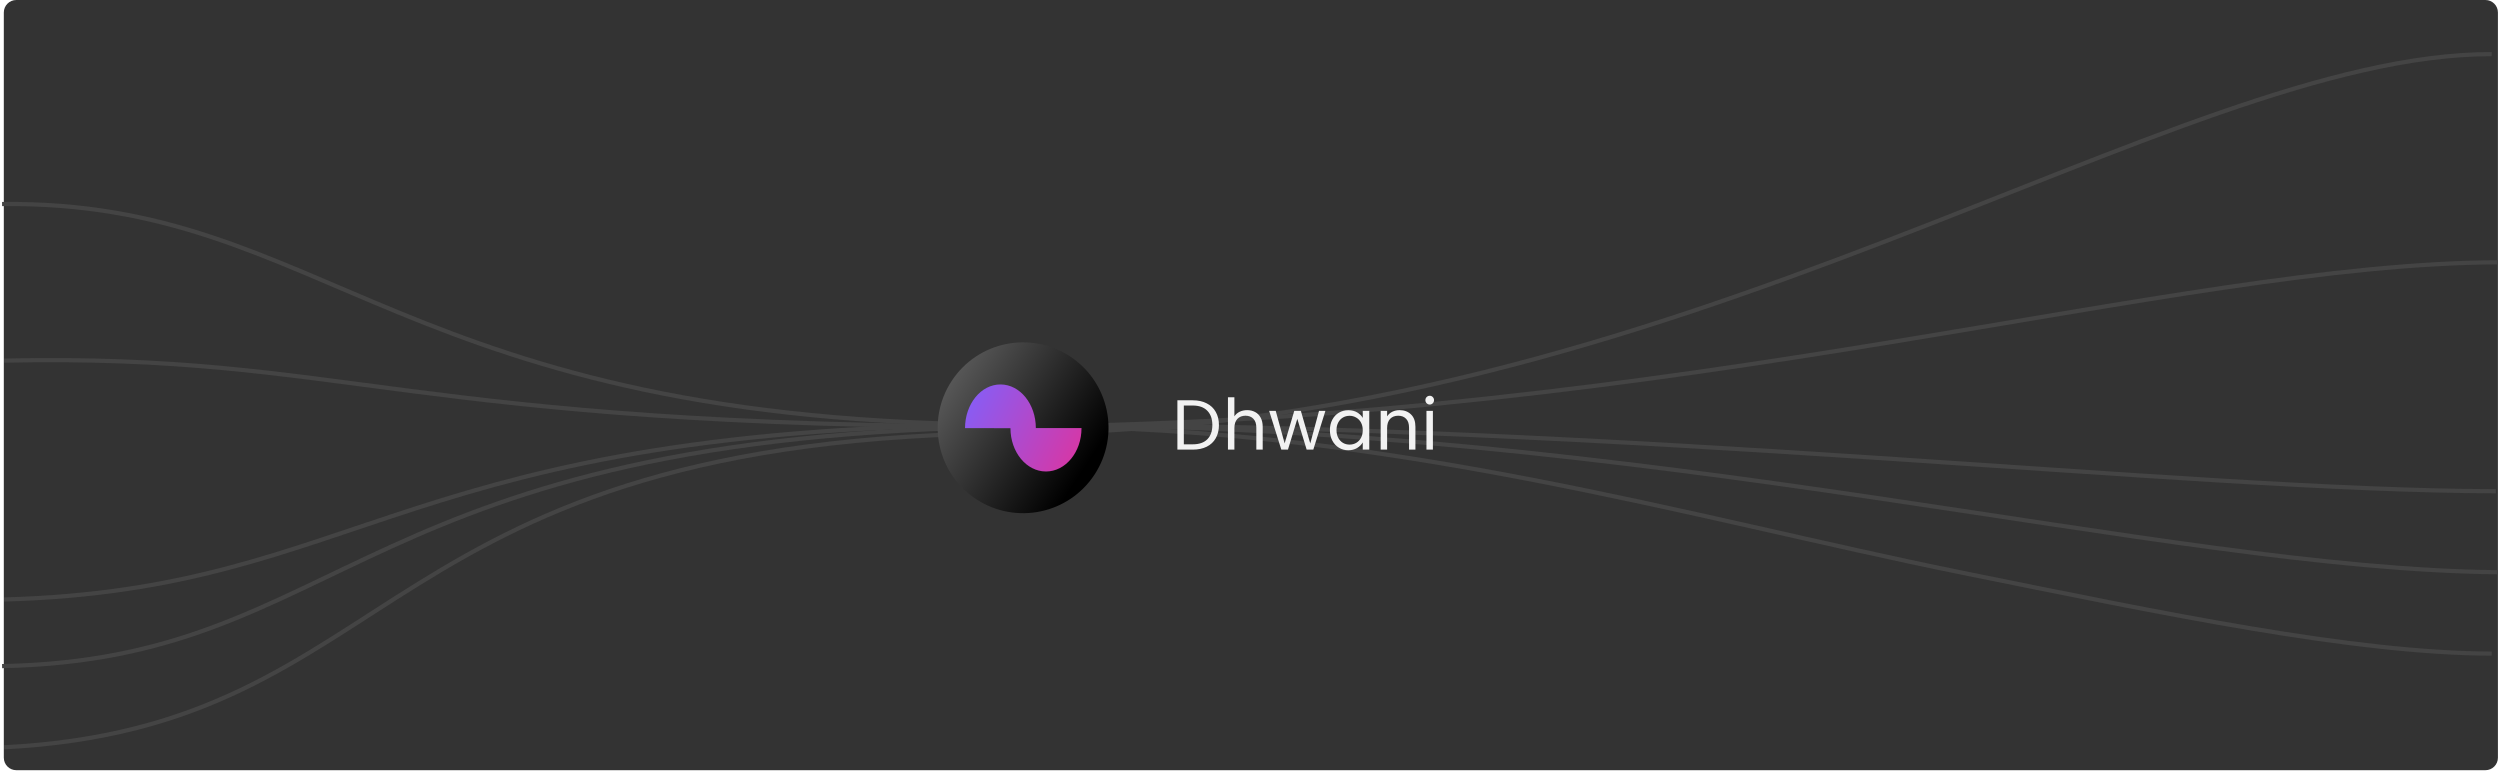
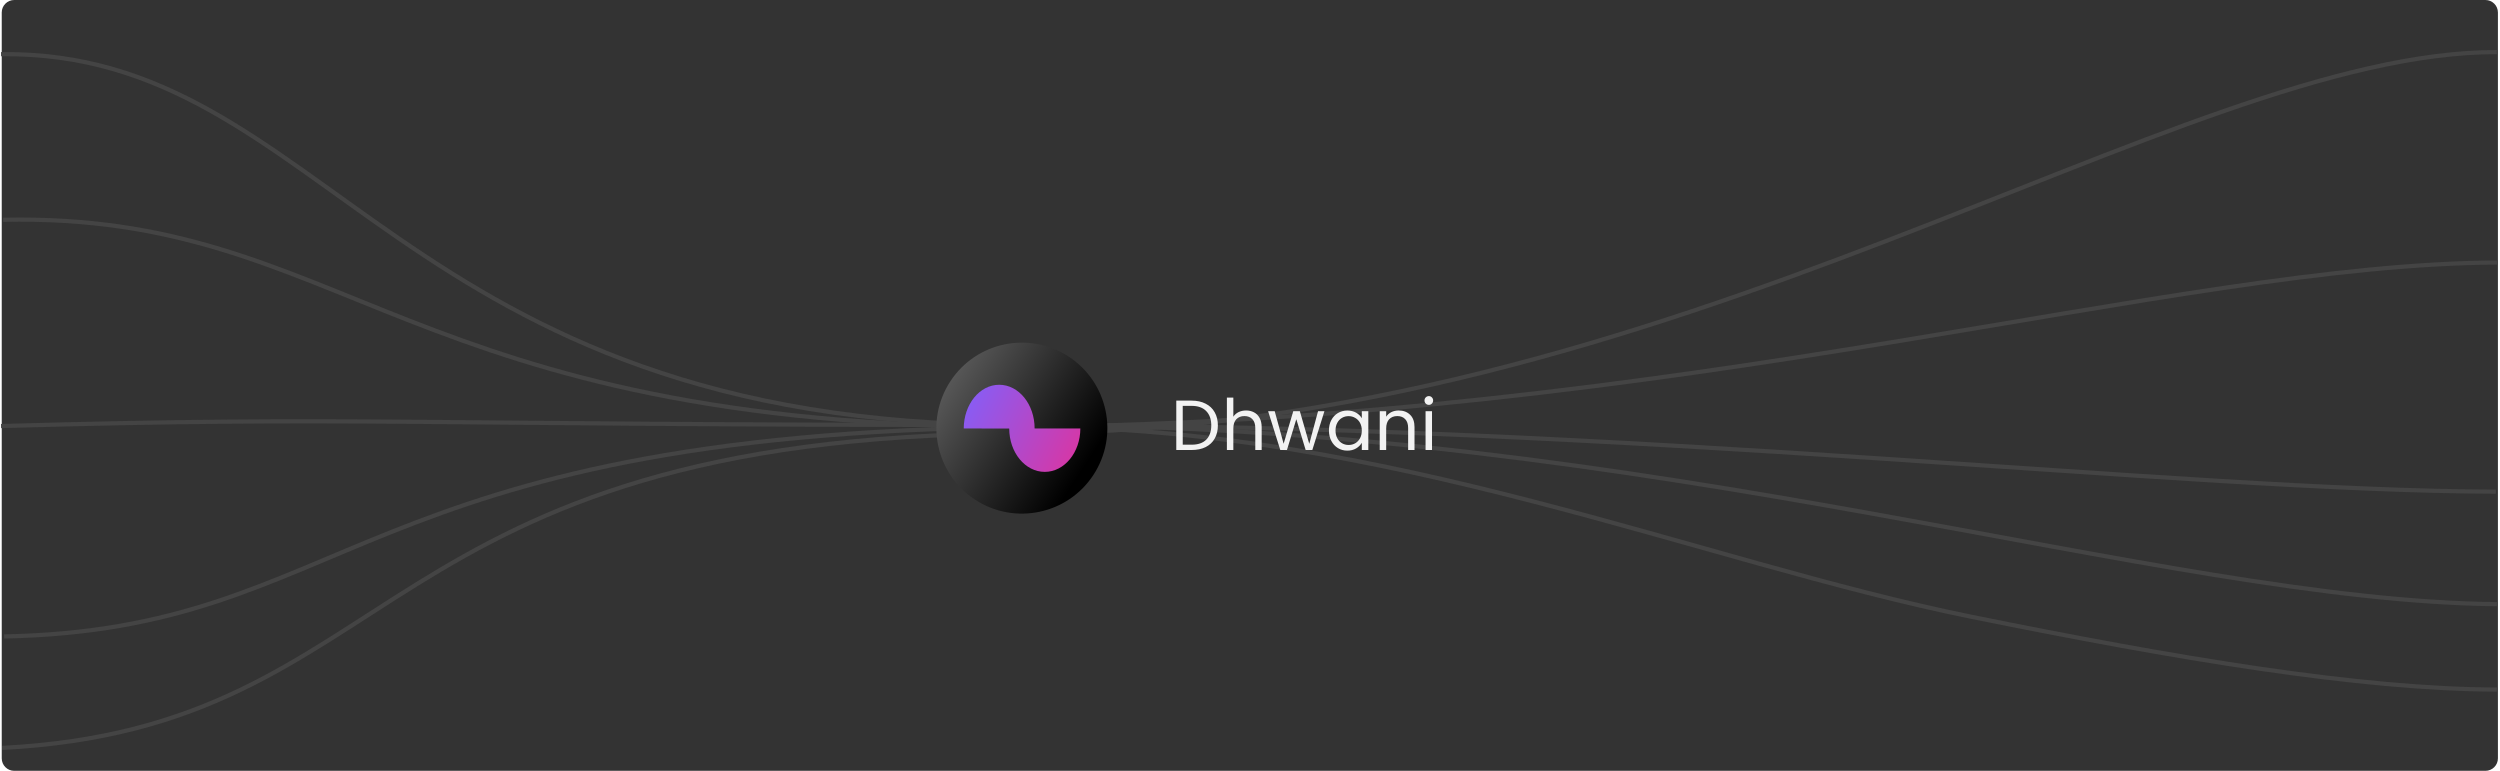
- <svg xmlns="http://www.w3.org/2000/svg" width="1201" height="370" viewBox="0 0 1201 370" fill="none">
-   <path d="M1194 0H7.833C4.52 0 1.833 2.687 1.833 6V364C1.833 367.314 4.52 370 7.833 370H1194C1197.31 370 1200 367.314 1200 364V6C1200 2.687 1197.31 0 1194 0Z" fill="#333333" />
-   <path d="M1 320C167.854 316.736 169.526 208.368 491 205C812.487 201.632 1044.16 126.692 1200 126" stroke="#444444" stroke-width="2" />
-   <path d="M2 288C176.067 283.178 191.646 204.058 493 204C794.354 203.942 1039.18 273.415 1200 274.901" stroke="#444444" stroke-width="2" />
-   <path d="M1 98.023C157.736 96.204 190.56 204.041 490.183 204.005C789.806 203.97 1046.94 235.616 1199 236" stroke="#444444" stroke-width="2" />
-   <path d="M2 173.242C167.312 169.759 193.448 205.07 494.757 204.931C666.067 204.852 812.018 248.636 942 275C1040.63 295.005 1130.88 313.824 1197 314" stroke="#444444" stroke-width="2" />
-   <path d="M2 359.001C195.467 349.08 176.682 209.401 491 208C805.305 206.599 1044.03 25.796 1197 26" stroke="#444444" stroke-width="2" />
-   <path d="M572.996 192.302C575.58 192.302 577.813 192.79 579.694 193.764C581.598 194.716 583.049 196.088 584.046 197.878C585.066 199.669 585.576 201.777 585.576 204.202C585.576 206.628 585.066 208.736 584.046 210.526C583.049 212.294 581.598 213.654 579.694 214.606C577.813 215.536 575.58 216 572.996 216H565.618V192.302H572.996ZM572.996 213.45C576.056 213.45 578.391 212.646 580 211.036C581.609 209.404 582.414 207.126 582.414 204.202C582.414 201.256 581.598 198.955 579.966 197.3C578.357 195.646 576.033 194.818 572.996 194.818H568.712V213.45H572.996ZM599.155 197.028C600.56 197.028 601.83 197.334 602.963 197.946C604.096 198.536 604.98 199.431 605.615 200.632C606.272 201.834 606.601 203.296 606.601 205.018V216H603.541V205.46C603.541 203.602 603.076 202.185 602.147 201.21C601.218 200.213 599.948 199.714 598.339 199.714C596.707 199.714 595.404 200.224 594.429 201.244C593.477 202.264 593.001 203.749 593.001 205.698V216H589.907V190.84H593.001V200.02C593.613 199.068 594.452 198.332 595.517 197.81C596.605 197.289 597.818 197.028 599.155 197.028ZM636.725 197.368L630.911 216H627.715L623.227 201.21L618.739 216H615.543L609.695 197.368H612.857L617.141 213.008L621.765 197.368H624.927L629.449 213.042L633.665 197.368H636.725ZM638.89 206.616C638.89 204.712 639.275 203.046 640.046 201.618C640.816 200.168 641.87 199.046 643.208 198.252C644.568 197.459 646.075 197.062 647.73 197.062C649.362 197.062 650.778 197.414 651.98 198.116C653.181 198.819 654.076 199.703 654.666 200.768V197.368H657.794V216H654.666V212.532C654.054 213.62 653.136 214.527 651.912 215.252C650.71 215.955 649.305 216.306 647.696 216.306C646.041 216.306 644.545 215.898 643.208 215.082C641.87 214.266 640.816 213.122 640.046 211.648C639.275 210.175 638.89 208.498 638.89 206.616ZM654.666 206.65C654.666 205.245 654.382 204.021 653.816 202.978C653.249 201.936 652.478 201.142 651.504 200.598C650.552 200.032 649.498 199.748 648.342 199.748C647.186 199.748 646.132 200.02 645.18 200.564C644.228 201.108 643.468 201.902 642.902 202.944C642.335 203.987 642.052 205.211 642.052 206.616C642.052 208.044 642.335 209.291 642.902 210.356C643.468 211.399 644.228 212.204 645.18 212.77C646.132 213.314 647.186 213.586 648.342 213.586C649.498 213.586 650.552 213.314 651.504 212.77C652.478 212.204 653.249 211.399 653.816 210.356C654.382 209.291 654.666 208.056 654.666 206.65ZM672.35 197.028C674.617 197.028 676.453 197.72 677.858 199.102C679.264 200.462 679.966 202.434 679.966 205.018V216H676.906V205.46C676.906 203.602 676.442 202.185 675.512 201.21C674.583 200.213 673.314 199.714 671.704 199.714C670.072 199.714 668.769 200.224 667.794 201.244C666.842 202.264 666.366 203.749 666.366 205.698V216H663.272V197.368H666.366V200.02C666.978 199.068 667.806 198.332 668.848 197.81C669.914 197.289 671.081 197.028 672.35 197.028ZM686.868 194.342C686.279 194.342 685.78 194.138 685.372 193.73C684.964 193.322 684.76 192.824 684.76 192.234C684.76 191.645 684.964 191.146 685.372 190.738C685.78 190.33 686.279 190.126 686.868 190.126C687.435 190.126 687.911 190.33 688.296 190.738C688.704 191.146 688.908 191.645 688.908 192.234C688.908 192.824 688.704 193.322 688.296 193.73C687.911 194.138 687.435 194.342 686.868 194.342ZM688.364 197.368V216H685.27V197.368H688.364Z" fill="#F2F2F2" />
-   <path d="M525.85 227.945C538.246 208.974 532.915 183.546 513.944 171.15C494.973 158.755 469.545 164.085 457.15 183.057C444.754 202.028 450.085 227.455 469.056 239.851C488.027 252.247 513.454 246.916 525.85 227.945Z" fill="url(#paint0_linear)" />
-   <path fill-rule="evenodd" clip-rule="evenodd" d="M480.648 184.685C471.251 184.666 463.616 194.058 463.593 205.663C474.488 205.685 475.559 205.687 476.055 205.688L480.606 205.697C483.754 205.703 484.793 205.706 485.422 205.707C485.443 217.197 493.077 226.504 502.491 226.504C511.919 226.504 519.561 217.171 519.561 205.659C507.949 205.659 507.459 205.659 506.969 205.659H502.491H497.619C497.611 194.087 490.024 184.703 480.648 184.685Z" fill="url(#paint1_linear)" />
+ <svg xmlns="http://www.w3.org/2000/svg" width="1200" height="370" viewBox="0 0 1200 370" fill="none">
+   <path d="M1193 0H6.833C3.52 0 0.833 2.687 0.833 6V364C0.833 367.314 3.52 370 6.833 370H1193C1196.31 370 1199 367.314 1199 364V6C1199 2.687 1196.31 0 1193 0Z" fill="#333333" />
+   <path d="M2 305.5C168.854 302.236 168.526 208.368 490 205C811.487 201.632 1043.16 126.692 1199 126" stroke="#444444" stroke-width="2" />
+   <path d="M0.5 204.5C174.567 199.678 190.646 204.058 492 204C793.354 203.942 1037.68 288.514 1198.5 290" stroke="#444444" stroke-width="2" />
+   <path d="M0.5 26C157.236 24.181 189.56 204.041 489.183 204.005C788.806 203.97 1045.94 235.616 1198 236" stroke="#444444" stroke-width="2" />
+   <path d="M1.5 105.5C166.812 102.018 192.448 205.07 493.757 204.931C665.067 204.852 816.018 269.636 946 296C1044.63 316.005 1132.38 330.824 1198.5 331" stroke="#444444" stroke-width="2" />
+   <path d="M1 359.001C194.467 349.08 175.682 209.401 490 208C804.305 206.599 1045.53 24.796 1198.5 25" stroke="#444444" stroke-width="2" />
+   <path d="M571.996 192.302C574.58 192.302 576.813 192.79 578.694 193.764C580.598 194.716 582.049 196.088 583.046 197.878C584.066 199.669 584.576 201.777 584.576 204.202C584.576 206.628 584.066 208.736 583.046 210.526C582.049 212.294 580.598 213.654 578.694 214.606C576.813 215.536 574.58 216 571.996 216H564.618V192.302H571.996ZM571.996 213.45C575.056 213.45 577.391 212.646 579 211.036C580.609 209.404 581.414 207.126 581.414 204.202C581.414 201.256 580.598 198.955 578.966 197.3C577.357 195.646 575.033 194.818 571.996 194.818H567.712V213.45H571.996ZM598.155 197.028C599.56 197.028 600.83 197.334 601.963 197.946C603.096 198.536 603.98 199.431 604.615 200.632C605.272 201.834 605.601 203.296 605.601 205.018V216H602.541V205.46C602.541 203.602 602.076 202.185 601.147 201.21C600.218 200.213 598.948 199.714 597.339 199.714C595.707 199.714 594.404 200.224 593.429 201.244C592.477 202.264 592.001 203.749 592.001 205.698V216H588.907V190.84H592.001V200.02C592.613 199.068 593.452 198.332 594.517 197.81C595.605 197.289 596.818 197.028 598.155 197.028ZM635.725 197.368L629.911 216H626.715L622.227 201.21L617.739 216H614.543L608.695 197.368H611.857L616.141 213.008L620.765 197.368H623.927L628.449 213.042L632.665 197.368H635.725ZM637.89 206.616C637.89 204.712 638.275 203.046 639.046 201.618C639.816 200.168 640.87 199.046 642.208 198.252C643.568 197.459 645.075 197.062 646.73 197.062C648.362 197.062 649.778 197.414 650.98 198.116C652.181 198.819 653.076 199.703 653.666 200.768V197.368H656.794V216H653.666V212.532C653.054 213.62 652.136 214.527 650.912 215.252C649.71 215.955 648.305 216.306 646.696 216.306C645.041 216.306 643.545 215.898 642.208 215.082C640.87 214.266 639.816 213.122 639.046 211.648C638.275 210.175 637.89 208.498 637.89 206.616ZM653.666 206.65C653.666 205.245 653.382 204.021 652.816 202.978C652.249 201.936 651.478 201.142 650.504 200.598C649.552 200.032 648.498 199.748 647.342 199.748C646.186 199.748 645.132 200.02 644.18 200.564C643.228 201.108 642.468 201.902 641.902 202.944C641.335 203.987 641.052 205.211 641.052 206.616C641.052 208.044 641.335 209.291 641.902 210.356C642.468 211.399 643.228 212.204 644.18 212.77C645.132 213.314 646.186 213.586 647.342 213.586C648.498 213.586 649.552 213.314 650.504 212.77C651.478 212.204 652.249 211.399 652.816 210.356C653.382 209.291 653.666 208.056 653.666 206.65ZM671.35 197.028C673.617 197.028 675.453 197.72 676.858 199.102C678.264 200.462 678.966 202.434 678.966 205.018V216H675.906V205.46C675.906 203.602 675.442 202.185 674.512 201.21C673.583 200.213 672.314 199.714 670.704 199.714C669.072 199.714 667.769 200.224 666.794 201.244C665.842 202.264 665.366 203.749 665.366 205.698V216H662.272V197.368H665.366V200.02C665.978 199.068 666.806 198.332 667.848 197.81C668.914 197.289 670.081 197.028 671.35 197.028ZM685.868 194.342C685.279 194.342 684.78 194.138 684.372 193.73C683.964 193.322 683.76 192.824 683.76 192.234C683.76 191.645 683.964 191.146 684.372 190.738C684.78 190.33 685.279 190.126 685.868 190.126C686.435 190.126 686.911 190.33 687.296 190.738C687.704 191.146 687.908 191.645 687.908 192.234C687.908 192.824 687.704 193.322 687.296 193.73C686.911 194.138 686.435 194.342 685.868 194.342ZM687.364 197.368V216H684.27V197.368H687.364Z" fill="#F2F2F2" />
+   <path d="M524.85 227.945C537.246 208.974 531.915 183.546 512.944 171.15C493.973 158.755 468.545 164.085 456.15 183.057C443.754 202.028 449.085 227.455 468.056 239.851C487.027 252.247 512.454 246.916 524.85 227.945Z" fill="url(#paint0_linear)" />
+   <path fill-rule="evenodd" clip-rule="evenodd" d="M479.648 184.685C470.251 184.666 462.616 194.058 462.593 205.663C473.488 205.685 474.559 205.687 475.055 205.688L479.606 205.697C482.754 205.703 483.793 205.706 484.422 205.707C484.443 217.197 492.077 226.504 501.491 226.504C510.919 226.504 518.561 217.171 518.561 205.659C506.949 205.659 506.459 205.659 505.969 205.659H501.491H496.619C496.611 194.087 489.024 184.703 479.648 184.685Z" fill="url(#paint1_linear)" />
  <defs>
-     <linearGradient id="paint0_linear" x1="359.62" y1="121.978" x2="543.698" y2="242.939" gradientUnits="userSpaceOnUse">
+     <linearGradient id="paint0_linear" x1="358.62" y1="121.978" x2="542.698" y2="242.939" gradientUnits="userSpaceOnUse">
      <stop stop-color="white" />
      <stop offset="0.208" stop-color="#A5A5A5" />
      <stop offset="0.869" />
    </linearGradient>
-     <linearGradient id="paint1_linear" x1="467.367" y1="193.678" x2="517.591" y2="218.954" gradientUnits="userSpaceOnUse">
+     <linearGradient id="paint1_linear" x1="466.367" y1="193.678" x2="516.591" y2="218.954" gradientUnits="userSpaceOnUse">
      <stop stop-color="#8B5BF1" />
      <stop offset="1" stop-color="#D637A6" />
    </linearGradient>
  </defs>
</svg>
